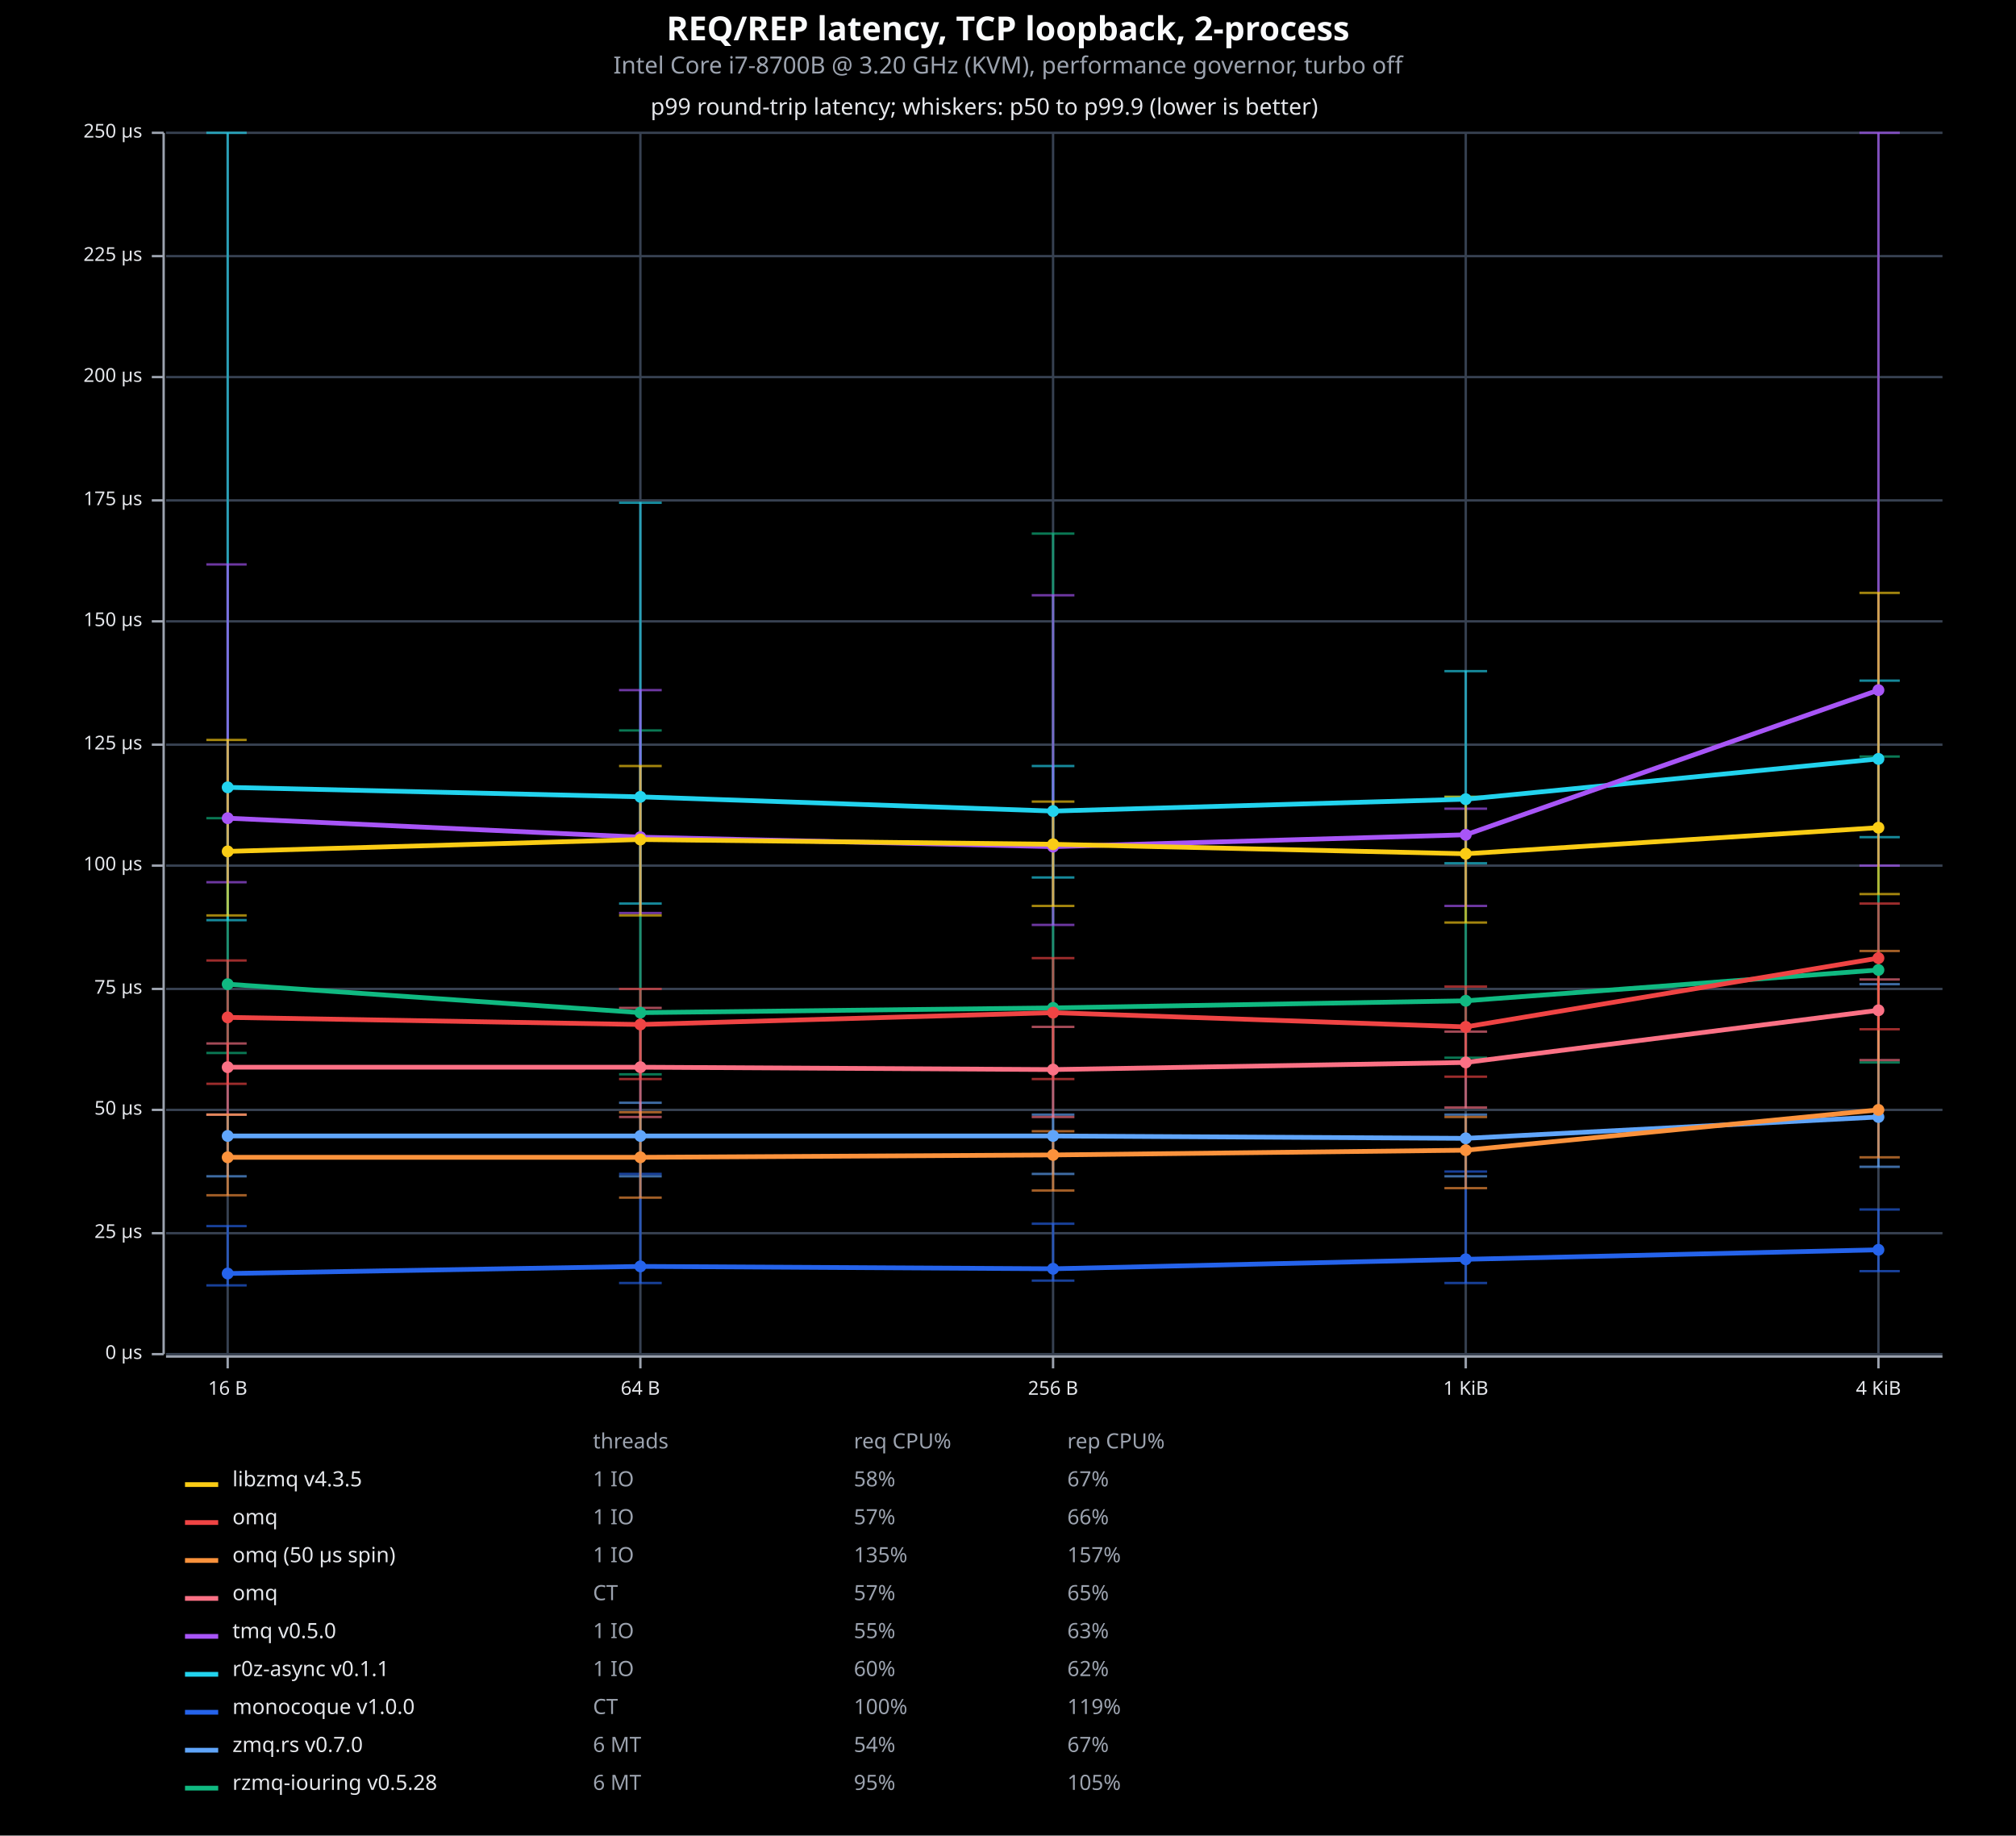
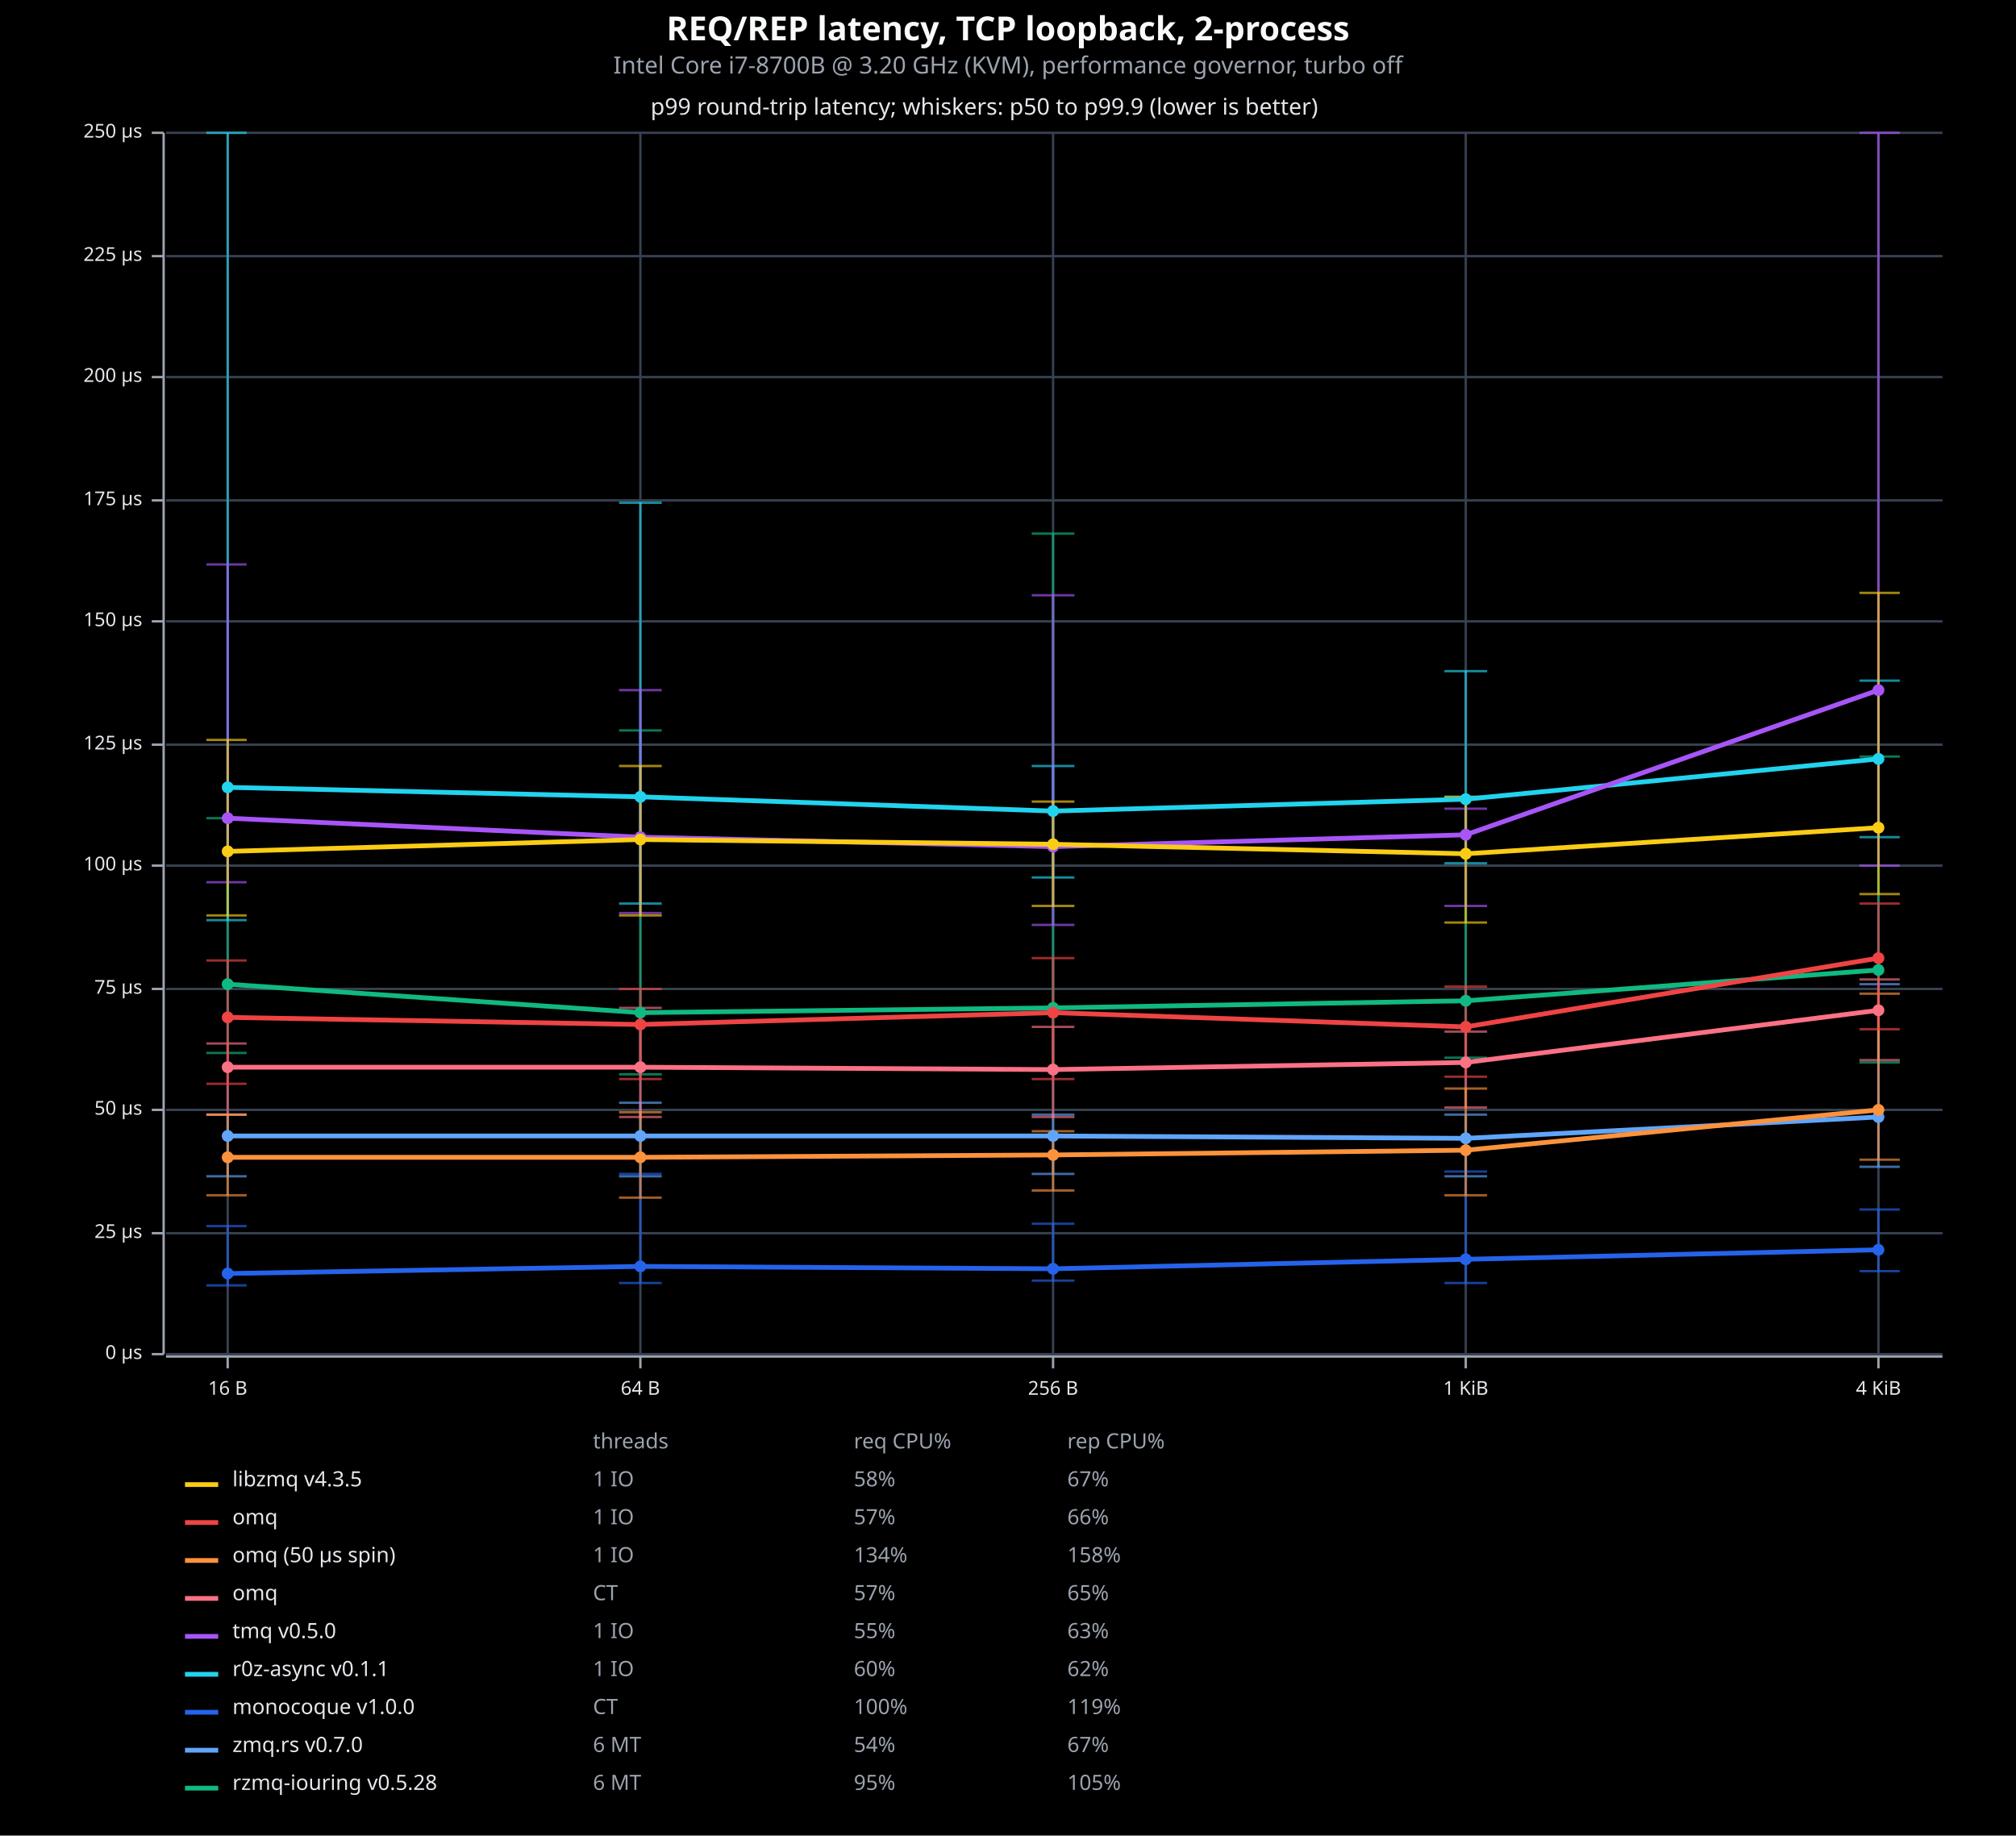
<svg xmlns="http://www.w3.org/2000/svg" viewBox="0 0 850 774" font-family="system-ui, -apple-system, sans-serif">
  <rect x="0" y="0" width="850" height="774" opacity="1" fill="#000000" stroke="none" />
  <text x="425" y="17" text-anchor="middle" font-family="sans-serif" font-size="14" font-weight="bold" fill="#F9FAFB">REQ/REP latency, TCP loopback, 2-process</text>
  <text x="425" y="31" text-anchor="middle" font-family="sans-serif" font-size="10" fill="#9CA3AF">Intel Core i7-8700B @ 3.20 GHz (KVM), performance governor, turbo off</text>
  <text x="415" y="41" dy="0.76em" text-anchor="middle" font-family="sans-serif" font-size="9.677" opacity="1" fill="#E5E7EB">
p99 round-trip latency; whiskers: p50 to p99.9 (lower is better)
</text>
  <line opacity="1" stroke="#374151" stroke-width="1" x1="96" y1="571" x2="96" y2="56" />
  <line opacity="1" stroke="#374151" stroke-width="1" x1="270" y1="571" x2="270" y2="56" />
  <line opacity="1" stroke="#374151" stroke-width="1" x1="444" y1="571" x2="444" y2="56" />
  <line opacity="1" stroke="#374151" stroke-width="1" x1="618" y1="571" x2="618" y2="56" />
  <line opacity="1" stroke="#374151" stroke-width="1" x1="792" y1="571" x2="792" y2="56" />
  <line opacity="1" stroke="#374151" stroke-width="1" x1="70" y1="571" x2="819" y2="571" />
  <line opacity="1" stroke="#374151" stroke-width="1" x1="70" y1="520" x2="819" y2="520" />
  <line opacity="1" stroke="#374151" stroke-width="1" x1="70" y1="468" x2="819" y2="468" />
  <line opacity="1" stroke="#374151" stroke-width="1" x1="70" y1="417" x2="819" y2="417" />
  <line opacity="1" stroke="#374151" stroke-width="1" x1="70" y1="365" x2="819" y2="365" />
  <line opacity="1" stroke="#374151" stroke-width="1" x1="70" y1="314" x2="819" y2="314" />
  <line opacity="1" stroke="#374151" stroke-width="1" x1="70" y1="262" x2="819" y2="262" />
  <line opacity="1" stroke="#374151" stroke-width="1" x1="70" y1="211" x2="819" y2="211" />
  <line opacity="1" stroke="#374151" stroke-width="1" x1="70" y1="159" x2="819" y2="159" />
  <line opacity="1" stroke="#374151" stroke-width="1" x1="70" y1="108" x2="819" y2="108" />
  <line opacity="1" stroke="#374151" stroke-width="1" x1="70" y1="56" x2="819" y2="56" />
  <polyline fill="none" opacity="1" stroke="#9CA3AF" stroke-width="1" points="69,56 69,571 " />
  <text x="60" y="571" dy="0.5ex" text-anchor="end" font-family="sans-serif" font-size="8.065" opacity="1" fill="#E5E7EB">
0 μs
</text>
  <polyline fill="none" opacity="1" stroke="#9CA3AF" stroke-width="1" points="64,571 69,571 " />
  <text x="60" y="520" dy="0.5ex" text-anchor="end" font-family="sans-serif" font-size="8.065" opacity="1" fill="#E5E7EB">
25 μs
</text>
  <polyline fill="none" opacity="1" stroke="#9CA3AF" stroke-width="1" points="64,520 69,520 " />
  <text x="60" y="468" dy="0.5ex" text-anchor="end" font-family="sans-serif" font-size="8.065" opacity="1" fill="#E5E7EB">
50 μs
</text>
  <polyline fill="none" opacity="1" stroke="#9CA3AF" stroke-width="1" points="64,468 69,468 " />
  <text x="60" y="417" dy="0.5ex" text-anchor="end" font-family="sans-serif" font-size="8.065" opacity="1" fill="#E5E7EB">
75 μs
</text>
  <polyline fill="none" opacity="1" stroke="#9CA3AF" stroke-width="1" points="64,417 69,417 " />
  <text x="60" y="365" dy="0.5ex" text-anchor="end" font-family="sans-serif" font-size="8.065" opacity="1" fill="#E5E7EB">
100 μs
</text>
  <polyline fill="none" opacity="1" stroke="#9CA3AF" stroke-width="1" points="64,365 69,365 " />
  <text x="60" y="314" dy="0.5ex" text-anchor="end" font-family="sans-serif" font-size="8.065" opacity="1" fill="#E5E7EB">
125 μs
</text>
  <polyline fill="none" opacity="1" stroke="#9CA3AF" stroke-width="1" points="64,314 69,314 " />
  <text x="60" y="262" dy="0.5ex" text-anchor="end" font-family="sans-serif" font-size="8.065" opacity="1" fill="#E5E7EB">
150 μs
</text>
  <polyline fill="none" opacity="1" stroke="#9CA3AF" stroke-width="1" points="64,262 69,262 " />
  <text x="60" y="211" dy="0.5ex" text-anchor="end" font-family="sans-serif" font-size="8.065" opacity="1" fill="#E5E7EB">
175 μs
</text>
  <polyline fill="none" opacity="1" stroke="#9CA3AF" stroke-width="1" points="64,211 69,211 " />
  <text x="60" y="159" dy="0.5ex" text-anchor="end" font-family="sans-serif" font-size="8.065" opacity="1" fill="#E5E7EB">
200 μs
</text>
  <polyline fill="none" opacity="1" stroke="#9CA3AF" stroke-width="1" points="64,159 69,159 " />
  <text x="60" y="108" dy="0.5ex" text-anchor="end" font-family="sans-serif" font-size="8.065" opacity="1" fill="#E5E7EB">
225 μs
</text>
  <polyline fill="none" opacity="1" stroke="#9CA3AF" stroke-width="1" points="64,108 69,108 " />
  <text x="60" y="56" dy="0.5ex" text-anchor="end" font-family="sans-serif" font-size="8.065" opacity="1" fill="#E5E7EB">
250 μs
</text>
  <polyline fill="none" opacity="1" stroke="#9CA3AF" stroke-width="1" points="64,56 69,56 " />
  <polyline fill="none" opacity="1" stroke="#9CA3AF" stroke-width="1" points="70,572 819,572 " />
  <text x="96" y="582" dy="0.76em" text-anchor="middle" font-family="sans-serif" font-size="8.065" opacity="1" fill="#E5E7EB">
16 B
</text>
  <polyline fill="none" opacity="1" stroke="#9CA3AF" stroke-width="1" points="96,572 96,577 " />
  <text x="270" y="582" dy="0.76em" text-anchor="middle" font-family="sans-serif" font-size="8.065" opacity="1" fill="#E5E7EB">
64 B
</text>
  <polyline fill="none" opacity="1" stroke="#9CA3AF" stroke-width="1" points="270,572 270,577 " />
  <text x="444" y="582" dy="0.76em" text-anchor="middle" font-family="sans-serif" font-size="8.065" opacity="1" fill="#E5E7EB">
256 B
</text>
  <polyline fill="none" opacity="1" stroke="#9CA3AF" stroke-width="1" points="444,572 444,577 " />
  <text x="618" y="582" dy="0.76em" text-anchor="middle" font-family="sans-serif" font-size="8.065" opacity="1" fill="#E5E7EB">
1 KiB
</text>
  <polyline fill="none" opacity="1" stroke="#9CA3AF" stroke-width="1" points="618,572 618,577 " />
  <text x="792" y="582" dy="0.76em" text-anchor="middle" font-family="sans-serif" font-size="8.065" opacity="1" fill="#E5E7EB">
4 KiB
</text>
  <polyline fill="none" opacity="1" stroke="#9CA3AF" stroke-width="1" points="792,572 792,577 " />
  <polyline fill="none" opacity="0.65" stroke="#10B981" stroke-width="1" points="96,444 96,345 " />
  <polyline fill="none" opacity="0.65" stroke="#10B981" stroke-width="1" points="87,444 104,444 " />
  <polyline fill="none" opacity="0.65" stroke="#10B981" stroke-width="1" points="87,345 104,345 " />
  <polyline fill="none" opacity="0.65" stroke="#10B981" stroke-width="1" points="270,453 270,308 " />
  <polyline fill="none" opacity="0.65" stroke="#10B981" stroke-width="1" points="261,453 279,453 " />
  <polyline fill="none" opacity="0.65" stroke="#10B981" stroke-width="1" points="261,308 279,308 " />
  <polyline fill="none" opacity="0.65" stroke="#10B981" stroke-width="1" points="444,451 444,225 " />
  <polyline fill="none" opacity="0.65" stroke="#10B981" stroke-width="1" points="435,451 453,451 " />
  <polyline fill="none" opacity="0.65" stroke="#10B981" stroke-width="1" points="435,225 453,225 " />
  <polyline fill="none" opacity="0.65" stroke="#10B981" stroke-width="1" points="618,446 618,336 " />
  <polyline fill="none" opacity="0.65" stroke="#10B981" stroke-width="1" points="609,446 627,446 " />
  <polyline fill="none" opacity="0.65" stroke="#10B981" stroke-width="1" points="609,336 627,336 " />
  <polyline fill="none" opacity="0.65" stroke="#10B981" stroke-width="1" points="792,448 792,319 " />
  <polyline fill="none" opacity="0.65" stroke="#10B981" stroke-width="1" points="784,448 801,448 " />
  <polyline fill="none" opacity="0.65" stroke="#10B981" stroke-width="1" points="784,319 801,319 " />
  <polyline fill="none" opacity="0.65" stroke="#60A5FA" stroke-width="1" points="96,496 96,470 " />
  <polyline fill="none" opacity="0.65" stroke="#60A5FA" stroke-width="1" points="87,496 104,496 " />
  <polyline fill="none" opacity="0.65" stroke="#60A5FA" stroke-width="1" points="87,470 104,470 " />
  <polyline fill="none" opacity="0.65" stroke="#60A5FA" stroke-width="1" points="270,496 270,465 " />
  <polyline fill="none" opacity="0.65" stroke="#60A5FA" stroke-width="1" points="261,496 279,496 " />
  <polyline fill="none" opacity="0.65" stroke="#60A5FA" stroke-width="1" points="261,465 279,465 " />
  <polyline fill="none" opacity="0.65" stroke="#60A5FA" stroke-width="1" points="444,495 444,470 " />
  <polyline fill="none" opacity="0.65" stroke="#60A5FA" stroke-width="1" points="435,495 453,495 " />
  <polyline fill="none" opacity="0.65" stroke="#60A5FA" stroke-width="1" points="435,470 453,470 " />
  <polyline fill="none" opacity="0.65" stroke="#60A5FA" stroke-width="1" points="618,496 618,470 " />
  <polyline fill="none" opacity="0.65" stroke="#60A5FA" stroke-width="1" points="609,496 627,496 " />
  <polyline fill="none" opacity="0.65" stroke="#60A5FA" stroke-width="1" points="609,470 627,470 " />
  <polyline fill="none" opacity="0.65" stroke="#60A5FA" stroke-width="1" points="792,492 792,415 " />
  <polyline fill="none" opacity="0.65" stroke="#60A5FA" stroke-width="1" points="784,492 801,492 " />
  <polyline fill="none" opacity="0.65" stroke="#60A5FA" stroke-width="1" points="784,415 801,415 " />
  <polyline fill="none" opacity="0.65" stroke="#2563EB" stroke-width="1" points="96,542 96,517 " />
  <polyline fill="none" opacity="0.65" stroke="#2563EB" stroke-width="1" points="87,542 104,542 " />
  <polyline fill="none" opacity="0.65" stroke="#2563EB" stroke-width="1" points="87,517 104,517 " />
  <polyline fill="none" opacity="0.65" stroke="#2563EB" stroke-width="1" points="270,541 270,495 " />
  <polyline fill="none" opacity="0.65" stroke="#2563EB" stroke-width="1" points="261,541 279,541 " />
  <polyline fill="none" opacity="0.65" stroke="#2563EB" stroke-width="1" points="261,495 279,495 " />
  <polyline fill="none" opacity="0.65" stroke="#2563EB" stroke-width="1" points="444,540 444,516 " />
  <polyline fill="none" opacity="0.65" stroke="#2563EB" stroke-width="1" points="435,540 453,540 " />
  <polyline fill="none" opacity="0.65" stroke="#2563EB" stroke-width="1" points="435,516 453,516 " />
  <polyline fill="none" opacity="0.65" stroke="#2563EB" stroke-width="1" points="618,541 618,494 " />
  <polyline fill="none" opacity="0.65" stroke="#2563EB" stroke-width="1" points="609,541 627,541 " />
  <polyline fill="none" opacity="0.65" stroke="#2563EB" stroke-width="1" points="609,494 627,494 " />
  <polyline fill="none" opacity="0.65" stroke="#2563EB" stroke-width="1" points="792,536 792,510 " />
  <polyline fill="none" opacity="0.65" stroke="#2563EB" stroke-width="1" points="784,536 801,536 " />
  <polyline fill="none" opacity="0.65" stroke="#2563EB" stroke-width="1" points="784,510 801,510 " />
  <polyline fill="none" opacity="0.65" stroke="#22D3EE" stroke-width="1" points="96,388 96,56 " />
  <polyline fill="none" opacity="0.65" stroke="#22D3EE" stroke-width="1" points="87,388 104,388 " />
  <polyline fill="none" opacity="0.65" stroke="#22D3EE" stroke-width="1" points="87,56 104,56 " />
  <polyline fill="none" opacity="0.65" stroke="#22D3EE" stroke-width="1" points="270,381 270,212 " />
  <polyline fill="none" opacity="0.65" stroke="#22D3EE" stroke-width="1" points="261,381 279,381 " />
  <polyline fill="none" opacity="0.65" stroke="#22D3EE" stroke-width="1" points="261,212 279,212 " />
  <polyline fill="none" opacity="0.65" stroke="#22D3EE" stroke-width="1" points="444,370 444,323 " />
  <polyline fill="none" opacity="0.65" stroke="#22D3EE" stroke-width="1" points="435,370 453,370 " />
  <polyline fill="none" opacity="0.65" stroke="#22D3EE" stroke-width="1" points="435,323 453,323 " />
  <polyline fill="none" opacity="0.65" stroke="#22D3EE" stroke-width="1" points="618,364 618,283 " />
  <polyline fill="none" opacity="0.65" stroke="#22D3EE" stroke-width="1" points="609,364 627,364 " />
  <polyline fill="none" opacity="0.65" stroke="#22D3EE" stroke-width="1" points="609,283 627,283 " />
  <polyline fill="none" opacity="0.65" stroke="#22D3EE" stroke-width="1" points="792,353 792,287 " />
  <polyline fill="none" opacity="0.65" stroke="#22D3EE" stroke-width="1" points="784,353 801,353 " />
  <polyline fill="none" opacity="0.65" stroke="#22D3EE" stroke-width="1" points="784,287 801,287 " />
  <polyline fill="none" opacity="0.65" stroke="#A855F7" stroke-width="1" points="96,372 96,238 " />
  <polyline fill="none" opacity="0.65" stroke="#A855F7" stroke-width="1" points="87,372 104,372 " />
  <polyline fill="none" opacity="0.65" stroke="#A855F7" stroke-width="1" points="87,238 104,238 " />
  <polyline fill="none" opacity="0.65" stroke="#A855F7" stroke-width="1" points="270,385 270,291 " />
  <polyline fill="none" opacity="0.65" stroke="#A855F7" stroke-width="1" points="261,385 279,385 " />
  <polyline fill="none" opacity="0.65" stroke="#A855F7" stroke-width="1" points="261,291 279,291 " />
  <polyline fill="none" opacity="0.65" stroke="#A855F7" stroke-width="1" points="444,390 444,251 " />
  <polyline fill="none" opacity="0.65" stroke="#A855F7" stroke-width="1" points="435,390 453,390 " />
  <polyline fill="none" opacity="0.65" stroke="#A855F7" stroke-width="1" points="435,251 453,251 " />
  <polyline fill="none" opacity="0.65" stroke="#A855F7" stroke-width="1" points="618,382 618,341 " />
  <polyline fill="none" opacity="0.65" stroke="#A855F7" stroke-width="1" points="609,382 627,382 " />
  <polyline fill="none" opacity="0.65" stroke="#A855F7" stroke-width="1" points="609,341 627,341 " />
  <polyline fill="none" opacity="0.65" stroke="#A855F7" stroke-width="1" points="792,365 792,56 " />
  <polyline fill="none" opacity="0.65" stroke="#A855F7" stroke-width="1" points="784,365 801,365 " />
  <polyline fill="none" opacity="0.65" stroke="#A855F7" stroke-width="1" points="784,56 801,56 " />
  <polyline fill="none" opacity="0.65" stroke="#FB7185" stroke-width="1" points="96,470 96,440 " />
  <polyline fill="none" opacity="0.65" stroke="#FB7185" stroke-width="1" points="87,470 104,470 " />
  <polyline fill="none" opacity="0.65" stroke="#FB7185" stroke-width="1" points="87,440 104,440 " />
  <polyline fill="none" opacity="0.65" stroke="#FB7185" stroke-width="1" points="270,471 270,425 " />
  <polyline fill="none" opacity="0.65" stroke="#FB7185" stroke-width="1" points="261,471 279,471 " />
  <polyline fill="none" opacity="0.65" stroke="#FB7185" stroke-width="1" points="261,425 279,425 " />
  <polyline fill="none" opacity="0.65" stroke="#FB7185" stroke-width="1" points="444,471 444,433 " />
  <polyline fill="none" opacity="0.65" stroke="#FB7185" stroke-width="1" points="435,471 453,471 " />
  <polyline fill="none" opacity="0.65" stroke="#FB7185" stroke-width="1" points="435,433 453,433 " />
  <polyline fill="none" opacity="0.65" stroke="#FB7185" stroke-width="1" points="618,467 618,435 " />
  <polyline fill="none" opacity="0.65" stroke="#FB7185" stroke-width="1" points="609,467 627,467 " />
  <polyline fill="none" opacity="0.65" stroke="#FB7185" stroke-width="1" points="609,435 627,435 " />
  <polyline fill="none" opacity="0.65" stroke="#FB7185" stroke-width="1" points="792,447 792,413 " />
  <polyline fill="none" opacity="0.65" stroke="#FB7185" stroke-width="1" points="784,447 801,447 " />
  <polyline fill="none" opacity="0.65" stroke="#FB7185" stroke-width="1" points="784,413 801,413 " />
  <polyline fill="none" opacity="0.65" stroke="#FB923C" stroke-width="1" points="96,504 96,470 " />
  <polyline fill="none" opacity="0.65" stroke="#FB923C" stroke-width="1" points="87,504 104,504 " />
  <polyline fill="none" opacity="0.65" stroke="#FB923C" stroke-width="1" points="87,470 104,470 " />
  <polyline fill="none" opacity="0.65" stroke="#FB923C" stroke-width="1" points="270,505 270,469 " />
  <polyline fill="none" opacity="0.65" stroke="#FB923C" stroke-width="1" points="261,505 279,505 " />
  <polyline fill="none" opacity="0.65" stroke="#FB923C" stroke-width="1" points="261,469 279,469 " />
  <polyline fill="none" opacity="0.65" stroke="#FB923C" stroke-width="1" points="444,502 444,477 " />
  <polyline fill="none" opacity="0.65" stroke="#FB923C" stroke-width="1" points="435,502 453,502 " />
  <polyline fill="none" opacity="0.65" stroke="#FB923C" stroke-width="1" points="435,477 453,477 " />
-   <polyline fill="none" opacity="0.65" stroke="#FB923C" stroke-width="1" points="618,501 618,471 " />
-   <polyline fill="none" opacity="0.65" stroke="#FB923C" stroke-width="1" points="609,501 627,501 " />
-   <polyline fill="none" opacity="0.65" stroke="#FB923C" stroke-width="1" points="609,471 627,471 " />
-   <polyline fill="none" opacity="0.65" stroke="#FB923C" stroke-width="1" points="792,488 792,401 " />
-   <polyline fill="none" opacity="0.65" stroke="#FB923C" stroke-width="1" points="784,488 801,488 " />
-   <polyline fill="none" opacity="0.65" stroke="#FB923C" stroke-width="1" points="784,401 801,401 " />
+   <polyline fill="none" opacity="0.65" stroke="#FB923C" stroke-width="1" points="618,504 618,459 " />
+   <polyline fill="none" opacity="0.65" stroke="#FB923C" stroke-width="1" points="609,504 627,504 " />
+   <polyline fill="none" opacity="0.65" stroke="#FB923C" stroke-width="1" points="609,459 627,459 " />
+   <polyline fill="none" opacity="0.65" stroke="#FB923C" stroke-width="1" points="792,489 792,419 " />
+   <polyline fill="none" opacity="0.65" stroke="#FB923C" stroke-width="1" points="784,489 801,489 " />
+   <polyline fill="none" opacity="0.65" stroke="#FB923C" stroke-width="1" points="784,419 801,419 " />
  <polyline fill="none" opacity="0.65" stroke="#EF4444" stroke-width="1" points="96,457 96,405 " />
  <polyline fill="none" opacity="0.65" stroke="#EF4444" stroke-width="1" points="87,457 104,457 " />
  <polyline fill="none" opacity="0.65" stroke="#EF4444" stroke-width="1" points="87,405 104,405 " />
  <polyline fill="none" opacity="0.65" stroke="#EF4444" stroke-width="1" points="270,455 270,417 " />
  <polyline fill="none" opacity="0.65" stroke="#EF4444" stroke-width="1" points="261,455 279,455 " />
  <polyline fill="none" opacity="0.65" stroke="#EF4444" stroke-width="1" points="261,417 279,417 " />
  <polyline fill="none" opacity="0.65" stroke="#EF4444" stroke-width="1" points="444,455 444,404 " />
  <polyline fill="none" opacity="0.65" stroke="#EF4444" stroke-width="1" points="435,455 453,455 " />
  <polyline fill="none" opacity="0.65" stroke="#EF4444" stroke-width="1" points="435,404 453,404 " />
  <polyline fill="none" opacity="0.65" stroke="#EF4444" stroke-width="1" points="618,454 618,416 " />
  <polyline fill="none" opacity="0.65" stroke="#EF4444" stroke-width="1" points="609,454 627,454 " />
  <polyline fill="none" opacity="0.65" stroke="#EF4444" stroke-width="1" points="609,416 627,416 " />
  <polyline fill="none" opacity="0.65" stroke="#EF4444" stroke-width="1" points="792,434 792,381 " />
  <polyline fill="none" opacity="0.65" stroke="#EF4444" stroke-width="1" points="784,434 801,434 " />
  <polyline fill="none" opacity="0.65" stroke="#EF4444" stroke-width="1" points="784,381 801,381 " />
  <polyline fill="none" opacity="0.65" stroke="#FACC15" stroke-width="1" points="96,386 96,312 " />
  <polyline fill="none" opacity="0.65" stroke="#FACC15" stroke-width="1" points="87,386 104,386 " />
  <polyline fill="none" opacity="0.65" stroke="#FACC15" stroke-width="1" points="87,312 104,312 " />
  <polyline fill="none" opacity="0.65" stroke="#FACC15" stroke-width="1" points="270,386 270,323 " />
  <polyline fill="none" opacity="0.65" stroke="#FACC15" stroke-width="1" points="261,386 279,386 " />
  <polyline fill="none" opacity="0.65" stroke="#FACC15" stroke-width="1" points="261,323 279,323 " />
  <polyline fill="none" opacity="0.65" stroke="#FACC15" stroke-width="1" points="444,382 444,338 " />
  <polyline fill="none" opacity="0.65" stroke="#FACC15" stroke-width="1" points="435,382 453,382 " />
  <polyline fill="none" opacity="0.65" stroke="#FACC15" stroke-width="1" points="435,338 453,338 " />
  <polyline fill="none" opacity="0.65" stroke="#FACC15" stroke-width="1" points="618,389 618,336 " />
  <polyline fill="none" opacity="0.65" stroke="#FACC15" stroke-width="1" points="609,389 627,389 " />
  <polyline fill="none" opacity="0.65" stroke="#FACC15" stroke-width="1" points="609,336 627,336 " />
  <polyline fill="none" opacity="0.65" stroke="#FACC15" stroke-width="1" points="792,377 792,250 " />
  <polyline fill="none" opacity="0.65" stroke="#FACC15" stroke-width="1" points="784,377 801,377 " />
  <polyline fill="none" opacity="0.65" stroke="#FACC15" stroke-width="1" points="784,250 801,250 " />
  <polyline fill="none" opacity="1" stroke="#10B981" stroke-width="2" points="96,415 270,427 444,425 618,422 792,409 " />
  <circle cx="96" cy="415" r="2.5" opacity="1" fill="#10B981" stroke="none" stroke-width="1" />
  <circle cx="270" cy="427" r="2.5" opacity="1" fill="#10B981" stroke="none" stroke-width="1" />
  <circle cx="444" cy="425" r="2.5" opacity="1" fill="#10B981" stroke="none" stroke-width="1" />
  <circle cx="618" cy="422" r="2.5" opacity="1" fill="#10B981" stroke="none" stroke-width="1" />
  <circle cx="792" cy="409" r="2.5" opacity="1" fill="#10B981" stroke="none" stroke-width="1" />
  <polyline fill="none" opacity="1" stroke="#60A5FA" stroke-width="2" points="96,479 270,479 444,479 618,480 792,471 " />
  <circle cx="96" cy="479" r="2.5" opacity="1" fill="#60A5FA" stroke="none" stroke-width="1" />
  <circle cx="270" cy="479" r="2.5" opacity="1" fill="#60A5FA" stroke="none" stroke-width="1" />
  <circle cx="444" cy="479" r="2.5" opacity="1" fill="#60A5FA" stroke="none" stroke-width="1" />
  <circle cx="618" cy="480" r="2.5" opacity="1" fill="#60A5FA" stroke="none" stroke-width="1" />
  <circle cx="792" cy="471" r="2.5" opacity="1" fill="#60A5FA" stroke="none" stroke-width="1" />
  <polyline fill="none" opacity="1" stroke="#2563EB" stroke-width="2" points="96,537 270,534 444,535 618,531 792,527 " />
  <circle cx="96" cy="537" r="2.5" opacity="1" fill="#2563EB" stroke="none" stroke-width="1" />
  <circle cx="270" cy="534" r="2.5" opacity="1" fill="#2563EB" stroke="none" stroke-width="1" />
  <circle cx="444" cy="535" r="2.5" opacity="1" fill="#2563EB" stroke="none" stroke-width="1" />
  <circle cx="618" cy="531" r="2.5" opacity="1" fill="#2563EB" stroke="none" stroke-width="1" />
  <circle cx="792" cy="527" r="2.5" opacity="1" fill="#2563EB" stroke="none" stroke-width="1" />
  <polyline fill="none" opacity="1" stroke="#22D3EE" stroke-width="2" points="96,332 270,336 444,342 618,337 792,320 " />
  <circle cx="96" cy="332" r="2.5" opacity="1" fill="#22D3EE" stroke="none" stroke-width="1" />
  <circle cx="270" cy="336" r="2.5" opacity="1" fill="#22D3EE" stroke="none" stroke-width="1" />
  <circle cx="444" cy="342" r="2.5" opacity="1" fill="#22D3EE" stroke="none" stroke-width="1" />
  <circle cx="618" cy="337" r="2.5" opacity="1" fill="#22D3EE" stroke="none" stroke-width="1" />
  <circle cx="792" cy="320" r="2.5" opacity="1" fill="#22D3EE" stroke="none" stroke-width="1" />
  <polyline fill="none" opacity="1" stroke="#A855F7" stroke-width="2" points="96,345 270,353 444,357 618,352 792,291 " />
  <circle cx="96" cy="345" r="2.5" opacity="1" fill="#A855F7" stroke="none" stroke-width="1" />
  <circle cx="270" cy="353" r="2.5" opacity="1" fill="#A855F7" stroke="none" stroke-width="1" />
  <circle cx="444" cy="357" r="2.5" opacity="1" fill="#A855F7" stroke="none" stroke-width="1" />
  <circle cx="618" cy="352" r="2.5" opacity="1" fill="#A855F7" stroke="none" stroke-width="1" />
  <circle cx="792" cy="291" r="2.5" opacity="1" fill="#A855F7" stroke="none" stroke-width="1" />
  <polyline fill="none" opacity="1" stroke="#FB7185" stroke-width="2" points="96,450 270,450 444,451 618,448 792,426 " />
  <circle cx="96" cy="450" r="2.5" opacity="1" fill="#FB7185" stroke="none" stroke-width="1" />
  <circle cx="270" cy="450" r="2.5" opacity="1" fill="#FB7185" stroke="none" stroke-width="1" />
  <circle cx="444" cy="451" r="2.5" opacity="1" fill="#FB7185" stroke="none" stroke-width="1" />
  <circle cx="618" cy="448" r="2.5" opacity="1" fill="#FB7185" stroke="none" stroke-width="1" />
  <circle cx="792" cy="426" r="2.5" opacity="1" fill="#FB7185" stroke="none" stroke-width="1" />
  <polyline fill="none" opacity="1" stroke="#FB923C" stroke-width="2" points="96,488 270,488 444,487 618,485 792,468 " />
  <circle cx="96" cy="488" r="2.5" opacity="1" fill="#FB923C" stroke="none" stroke-width="1" />
  <circle cx="270" cy="488" r="2.5" opacity="1" fill="#FB923C" stroke="none" stroke-width="1" />
  <circle cx="444" cy="487" r="2.5" opacity="1" fill="#FB923C" stroke="none" stroke-width="1" />
  <circle cx="618" cy="485" r="2.5" opacity="1" fill="#FB923C" stroke="none" stroke-width="1" />
  <circle cx="792" cy="468" r="2.5" opacity="1" fill="#FB923C" stroke="none" stroke-width="1" />
  <polyline fill="none" opacity="1" stroke="#EF4444" stroke-width="2" points="96,429 270,432 444,427 618,433 792,404 " />
  <circle cx="96" cy="429" r="2.5" opacity="1" fill="#EF4444" stroke="none" stroke-width="1" />
  <circle cx="270" cy="432" r="2.5" opacity="1" fill="#EF4444" stroke="none" stroke-width="1" />
  <circle cx="444" cy="427" r="2.5" opacity="1" fill="#EF4444" stroke="none" stroke-width="1" />
  <circle cx="618" cy="433" r="2.5" opacity="1" fill="#EF4444" stroke="none" stroke-width="1" />
  <circle cx="792" cy="404" r="2.5" opacity="1" fill="#EF4444" stroke="none" stroke-width="1" />
  <polyline fill="none" opacity="1" stroke="#FACC15" stroke-width="2" points="96,359 270,354 444,356 618,360 792,349 " />
  <circle cx="96" cy="359" r="2.5" opacity="1" fill="#FACC15" stroke="none" stroke-width="1" />
  <circle cx="270" cy="354" r="2.5" opacity="1" fill="#FACC15" stroke="none" stroke-width="1" />
  <circle cx="444" cy="356" r="2.5" opacity="1" fill="#FACC15" stroke="none" stroke-width="1" />
  <circle cx="618" cy="360" r="2.5" opacity="1" fill="#FACC15" stroke="none" stroke-width="1" />
  <circle cx="792" cy="349" r="2.5" opacity="1" fill="#FACC15" stroke="none" stroke-width="1" />
  <text x="250" y="604" dy="0.76em" text-anchor="start" font-family="sans-serif" font-size="8.871" opacity="1" fill="#9CA3AF">
threads
</text>
  <text x="360" y="604" dy="0.76em" text-anchor="start" font-family="sans-serif" font-size="8.871" opacity="1" fill="#9CA3AF">
req CPU%
</text>
  <text x="450" y="604" dy="0.76em" text-anchor="start" font-family="sans-serif" font-size="8.871" opacity="1" fill="#9CA3AF">
rep CPU%
</text>
  <polyline fill="none" opacity="1" stroke="#FACC15" stroke-width="2" points="78,626 92,626 " />
  <text x="98" y="620" dy="0.76em" text-anchor="start" font-family="sans-serif" font-size="8.871" opacity="1" fill="#E5E7EB">
libzmq v4.3.5
</text>
  <text x="250" y="620" dy="0.76em" text-anchor="start" font-family="sans-serif" font-size="8.871" opacity="1" fill="#9CA3AF">
1 IO
</text>
  <text x="360" y="620" dy="0.76em" text-anchor="start" font-family="sans-serif" font-size="8.871" opacity="1" fill="#9CA3AF">
58%
</text>
  <text x="450" y="620" dy="0.76em" text-anchor="start" font-family="sans-serif" font-size="8.871" opacity="1" fill="#9CA3AF">
67%
</text>
  <polyline fill="none" opacity="1" stroke="#EF4444" stroke-width="2" points="78,642 92,642 " />
  <text x="98" y="636" dy="0.76em" text-anchor="start" font-family="sans-serif" font-size="8.871" opacity="1" fill="#E5E7EB">
omq
</text>
  <text x="250" y="636" dy="0.76em" text-anchor="start" font-family="sans-serif" font-size="8.871" opacity="1" fill="#9CA3AF">
1 IO
</text>
  <text x="360" y="636" dy="0.76em" text-anchor="start" font-family="sans-serif" font-size="8.871" opacity="1" fill="#9CA3AF">
57%
</text>
  <text x="450" y="636" dy="0.76em" text-anchor="start" font-family="sans-serif" font-size="8.871" opacity="1" fill="#9CA3AF">
66%
</text>
  <polyline fill="none" opacity="1" stroke="#FB923C" stroke-width="2" points="78,658 92,658 " />
  <text x="98" y="652" dy="0.76em" text-anchor="start" font-family="sans-serif" font-size="8.871" opacity="1" fill="#E5E7EB">
omq (50 μs spin)
</text>
  <text x="250" y="652" dy="0.76em" text-anchor="start" font-family="sans-serif" font-size="8.871" opacity="1" fill="#9CA3AF">
1 IO
</text>
  <text x="360" y="652" dy="0.76em" text-anchor="start" font-family="sans-serif" font-size="8.871" opacity="1" fill="#9CA3AF">
- 135%
+ 134%
</text>
  <text x="450" y="652" dy="0.76em" text-anchor="start" font-family="sans-serif" font-size="8.871" opacity="1" fill="#9CA3AF">
- 157%
+ 158%
</text>
  <polyline fill="none" opacity="1" stroke="#FB7185" stroke-width="2" points="78,674 92,674 " />
  <text x="98" y="668" dy="0.76em" text-anchor="start" font-family="sans-serif" font-size="8.871" opacity="1" fill="#E5E7EB">
omq
</text>
  <text x="250" y="668" dy="0.76em" text-anchor="start" font-family="sans-serif" font-size="8.871" opacity="1" fill="#9CA3AF">
CT
</text>
  <text x="360" y="668" dy="0.76em" text-anchor="start" font-family="sans-serif" font-size="8.871" opacity="1" fill="#9CA3AF">
57%
</text>
  <text x="450" y="668" dy="0.76em" text-anchor="start" font-family="sans-serif" font-size="8.871" opacity="1" fill="#9CA3AF">
65%
</text>
  <polyline fill="none" opacity="1" stroke="#A855F7" stroke-width="2" points="78,690 92,690 " />
  <text x="98" y="684" dy="0.76em" text-anchor="start" font-family="sans-serif" font-size="8.871" opacity="1" fill="#E5E7EB">
tmq v0.5.0
</text>
  <text x="250" y="684" dy="0.76em" text-anchor="start" font-family="sans-serif" font-size="8.871" opacity="1" fill="#9CA3AF">
1 IO
</text>
  <text x="360" y="684" dy="0.76em" text-anchor="start" font-family="sans-serif" font-size="8.871" opacity="1" fill="#9CA3AF">
55%
</text>
  <text x="450" y="684" dy="0.76em" text-anchor="start" font-family="sans-serif" font-size="8.871" opacity="1" fill="#9CA3AF">
63%
</text>
  <polyline fill="none" opacity="1" stroke="#22D3EE" stroke-width="2" points="78,706 92,706 " />
  <text x="98" y="700" dy="0.76em" text-anchor="start" font-family="sans-serif" font-size="8.871" opacity="1" fill="#E5E7EB">
r0z-async v0.1.1
</text>
  <text x="250" y="700" dy="0.76em" text-anchor="start" font-family="sans-serif" font-size="8.871" opacity="1" fill="#9CA3AF">
1 IO
</text>
  <text x="360" y="700" dy="0.76em" text-anchor="start" font-family="sans-serif" font-size="8.871" opacity="1" fill="#9CA3AF">
60%
</text>
  <text x="450" y="700" dy="0.76em" text-anchor="start" font-family="sans-serif" font-size="8.871" opacity="1" fill="#9CA3AF">
62%
</text>
  <polyline fill="none" opacity="1" stroke="#2563EB" stroke-width="2" points="78,722 92,722 " />
  <text x="98" y="716" dy="0.76em" text-anchor="start" font-family="sans-serif" font-size="8.871" opacity="1" fill="#E5E7EB">
monocoque v1.0.0
</text>
  <text x="250" y="716" dy="0.76em" text-anchor="start" font-family="sans-serif" font-size="8.871" opacity="1" fill="#9CA3AF">
CT
</text>
  <text x="360" y="716" dy="0.76em" text-anchor="start" font-family="sans-serif" font-size="8.871" opacity="1" fill="#9CA3AF">
100%
</text>
  <text x="450" y="716" dy="0.76em" text-anchor="start" font-family="sans-serif" font-size="8.871" opacity="1" fill="#9CA3AF">
119%
</text>
  <polyline fill="none" opacity="1" stroke="#60A5FA" stroke-width="2" points="78,738 92,738 " />
  <text x="98" y="732" dy="0.76em" text-anchor="start" font-family="sans-serif" font-size="8.871" opacity="1" fill="#E5E7EB">
zmq.rs v0.7.0
</text>
  <text x="250" y="732" dy="0.76em" text-anchor="start" font-family="sans-serif" font-size="8.871" opacity="1" fill="#9CA3AF">
6 MT
</text>
  <text x="360" y="732" dy="0.76em" text-anchor="start" font-family="sans-serif" font-size="8.871" opacity="1" fill="#9CA3AF">
54%
</text>
  <text x="450" y="732" dy="0.76em" text-anchor="start" font-family="sans-serif" font-size="8.871" opacity="1" fill="#9CA3AF">
67%
</text>
  <polyline fill="none" opacity="1" stroke="#10B981" stroke-width="2" points="78,754 92,754 " />
  <text x="98" y="748" dy="0.76em" text-anchor="start" font-family="sans-serif" font-size="8.871" opacity="1" fill="#E5E7EB">
rzmq-iouring v0.5.28
</text>
  <text x="250" y="748" dy="0.76em" text-anchor="start" font-family="sans-serif" font-size="8.871" opacity="1" fill="#9CA3AF">
6 MT
</text>
  <text x="360" y="748" dy="0.76em" text-anchor="start" font-family="sans-serif" font-size="8.871" opacity="1" fill="#9CA3AF">
95%
</text>
  <text x="450" y="748" dy="0.76em" text-anchor="start" font-family="sans-serif" font-size="8.871" opacity="1" fill="#9CA3AF">
105%
</text>
</svg>
